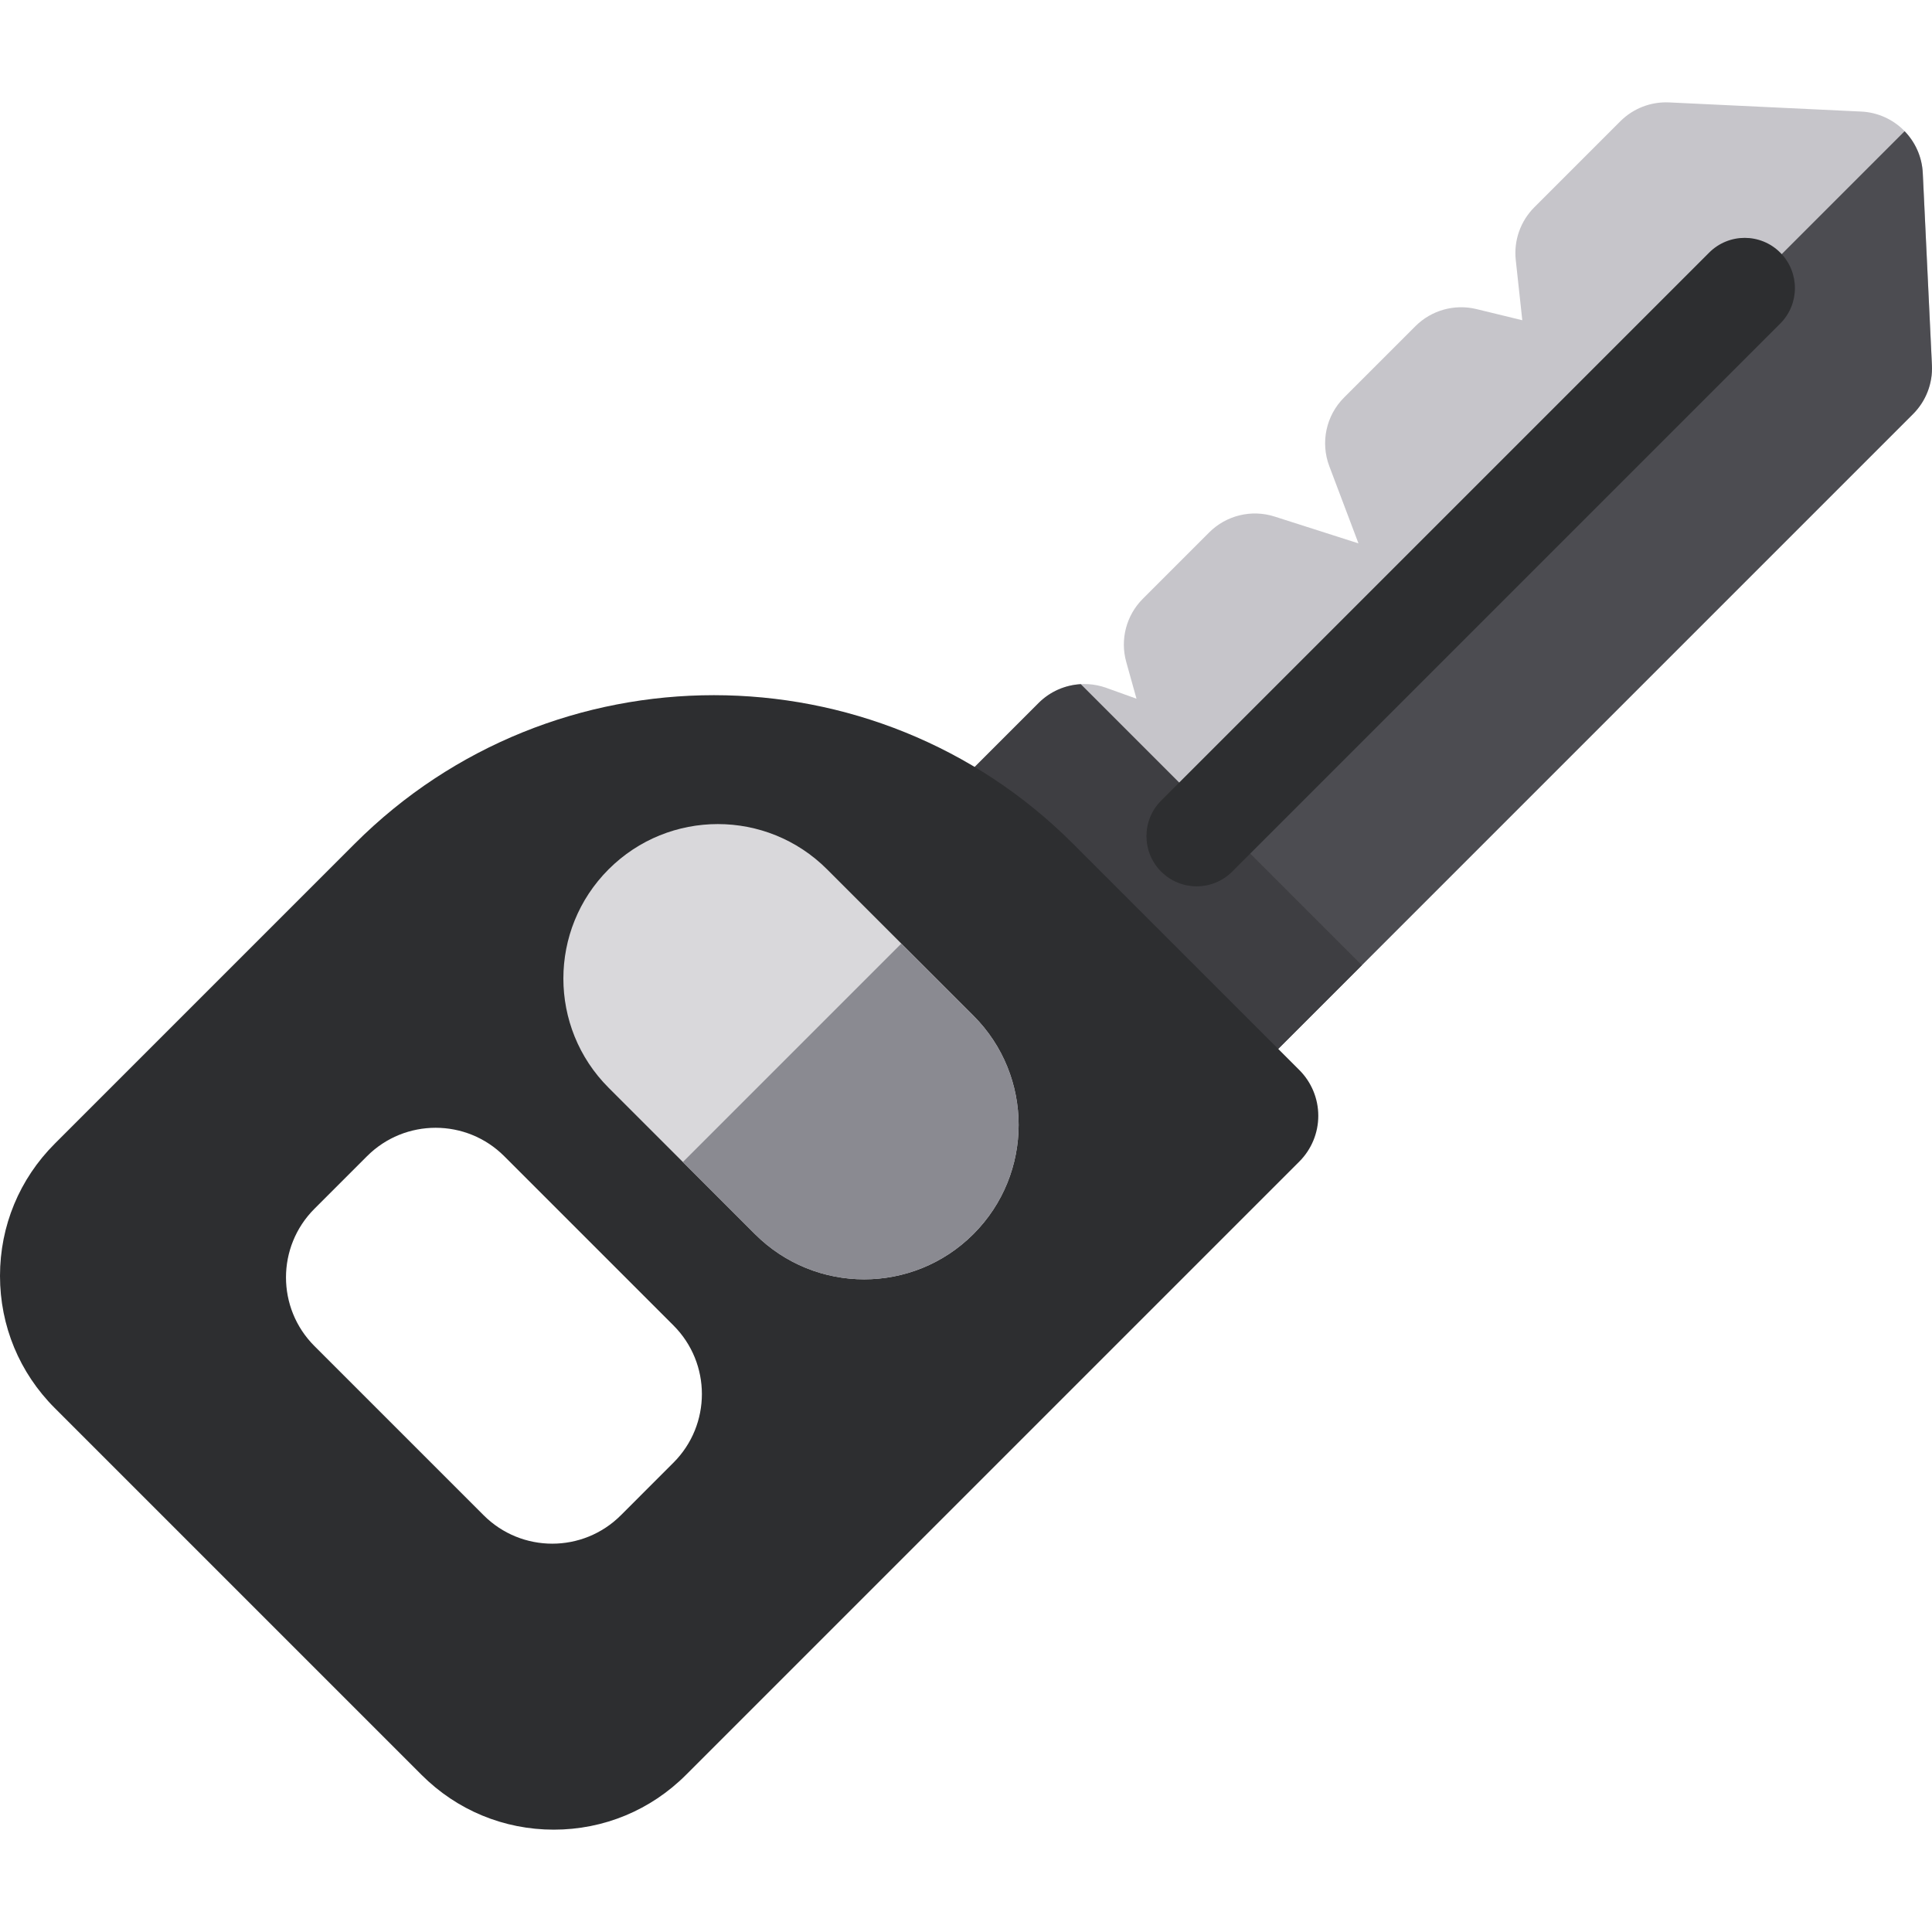
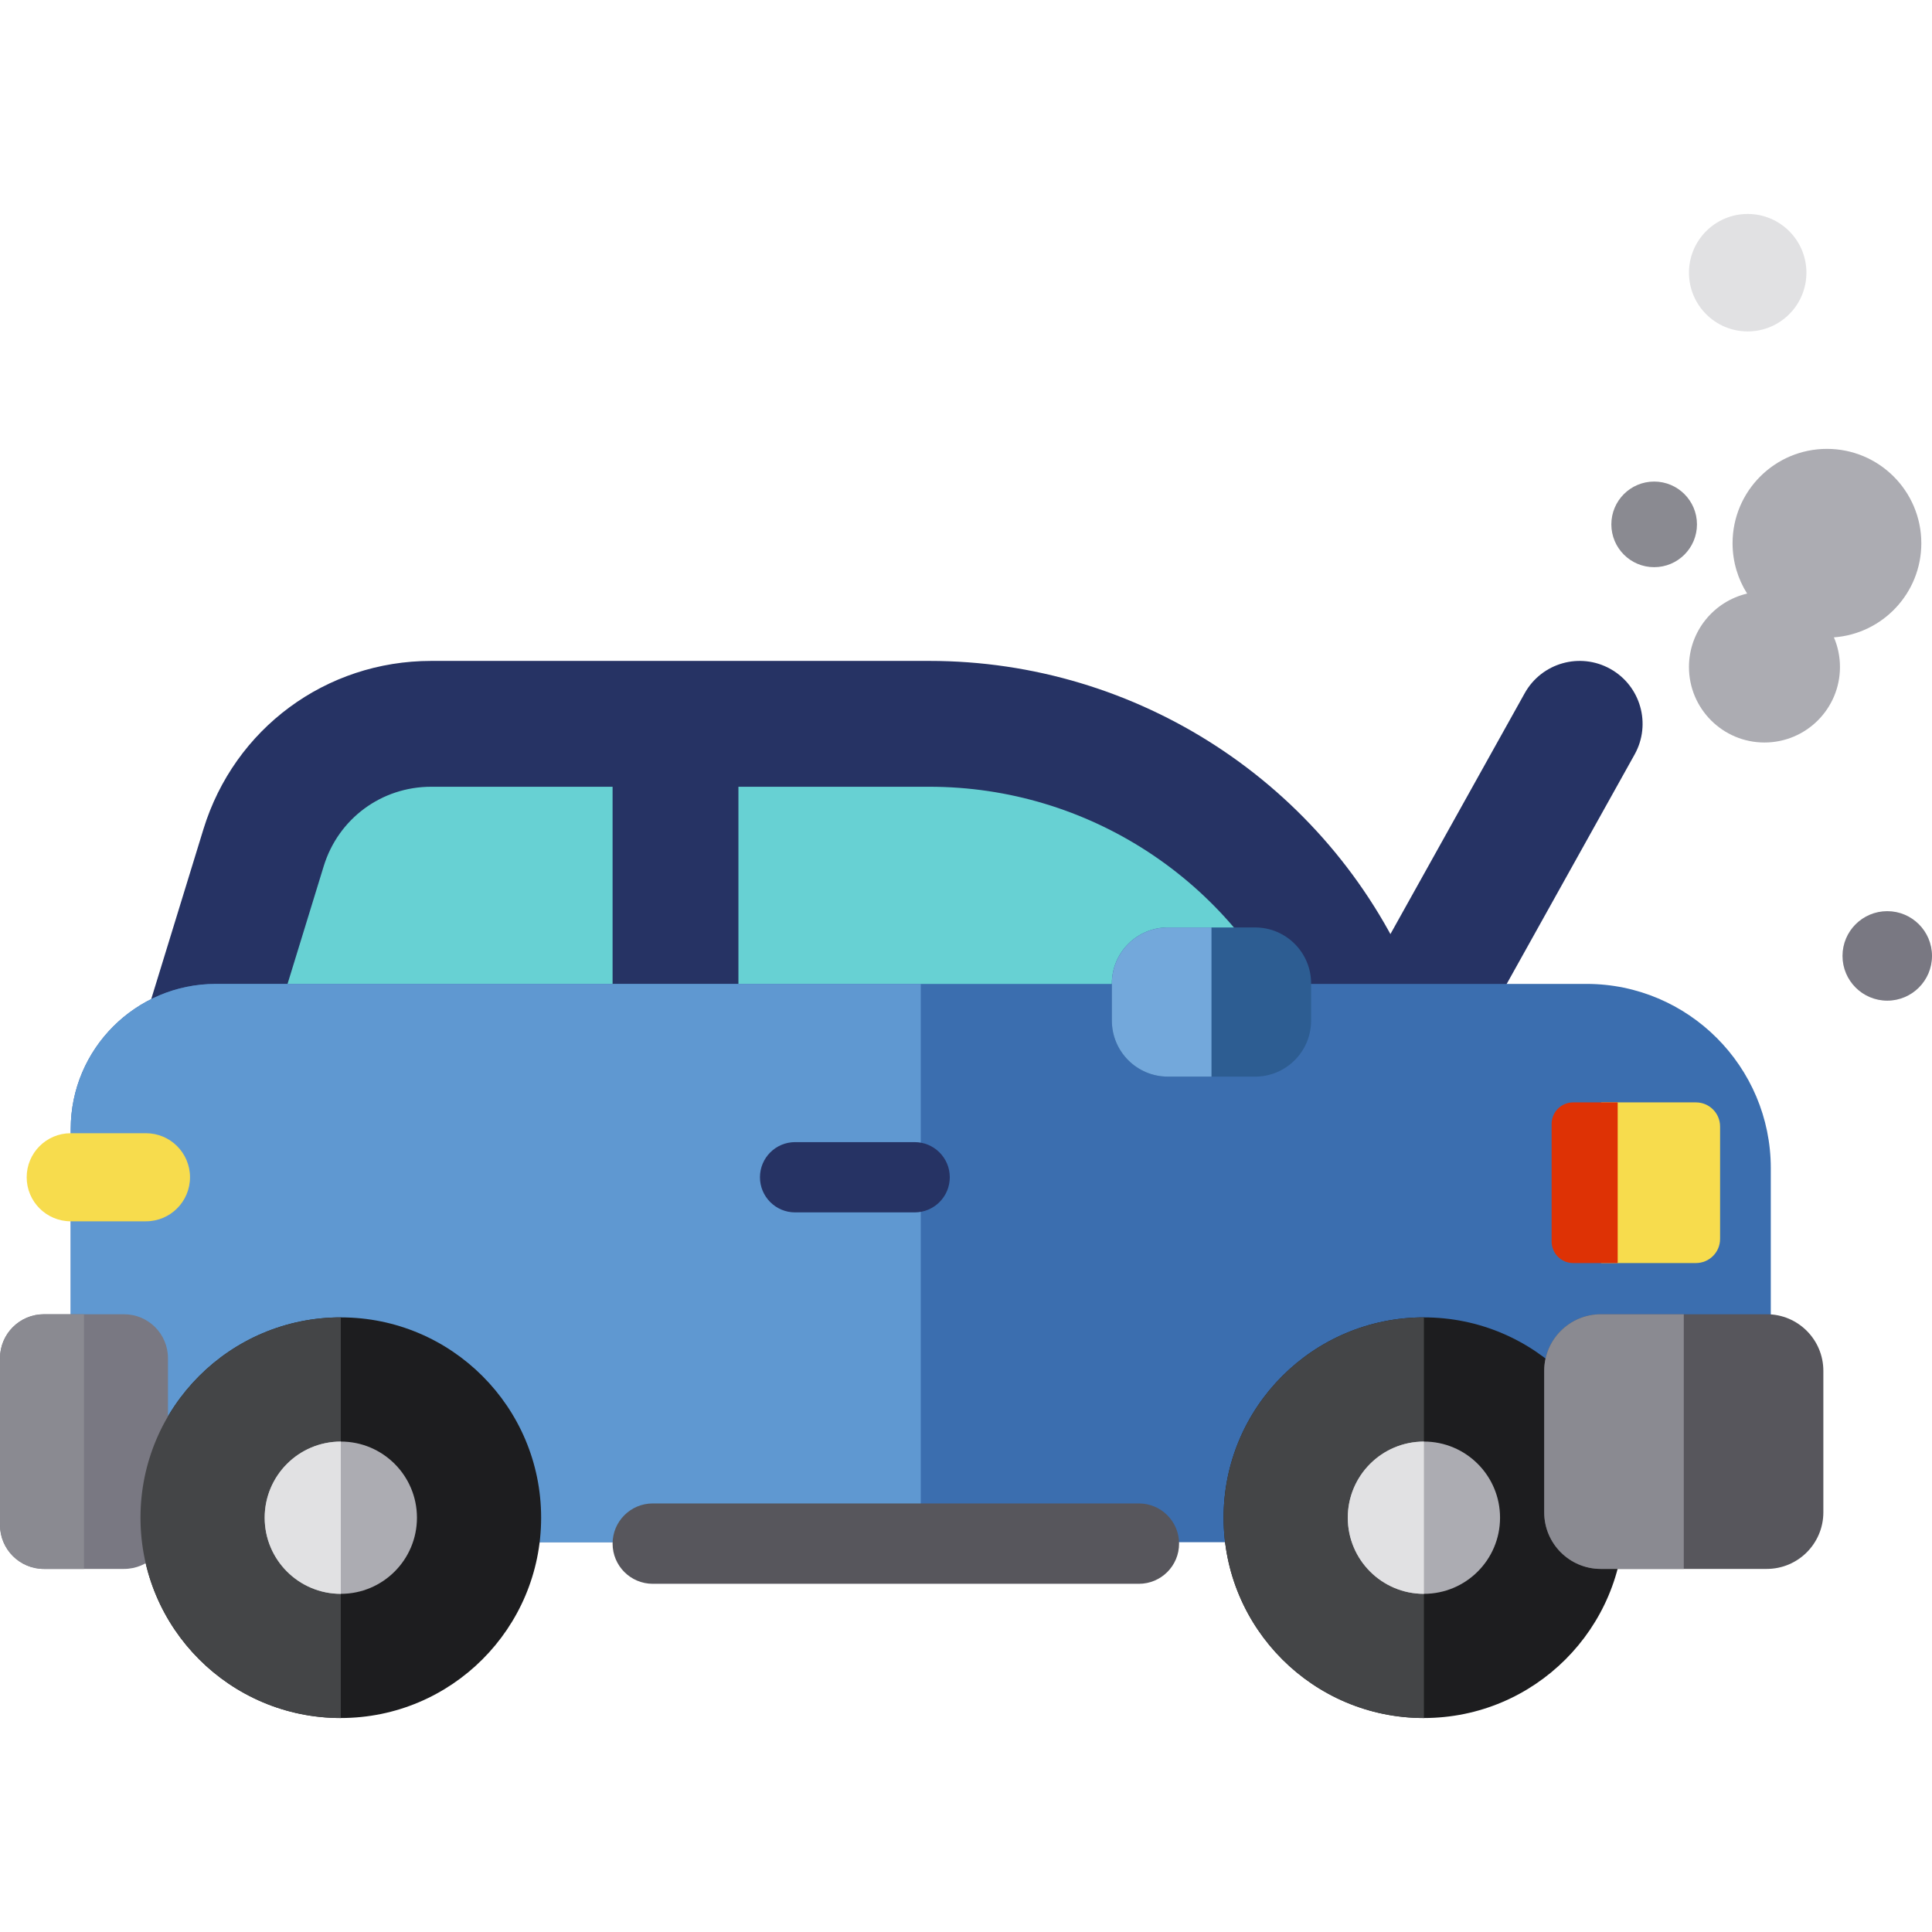
- <svg xmlns="http://www.w3.org/2000/svg" height="800px" width="800px" version="1.1" id="Layer_1" viewBox="0 0 512 512" xml:space="preserve">
-   <path style="fill:#C6C5CA;" d="M509.557,45.874c-0.421-8.828-7.482-15.888-16.309-16.309l-50.911-2.424  c-4.833-0.227-9.522,1.586-12.937,5.001L406.613,54.93c-3.671,3.671-5.481,8.808-4.922,13.969l1.732,15.967l-12.151-2.957  c-5.814-1.413-11.943,0.304-16.174,4.536l-18.909,18.909c-4.765,4.765-6.296,11.879-3.914,18.182l7.733,20.464l-22.22-7.106  c-6.114-1.957-12.808-0.333-17.344,4.207l-17.589,17.589c-4.376,4.376-6.054,10.769-4.391,16.73l2.72,9.745l-8.022-2.88  c-6.25-2.242-13.224-0.679-17.916,4.013l-26.213,26.212c-3.215,3.215-5.022,7.575-5.022,12.121s1.806,8.906,5.022,12.121  l53.335,53.335c3.348,3.348,7.735,5.022,12.121,5.022c4.386,0,8.775-1.673,12.121-5.022l180.37-180.366  c3.415-3.415,5.231-8.113,5.002-12.937L509.557,45.874z" />
-   <path style="fill:#4C4C51;" d="M506.978,109.722c3.415-3.415,5.231-8.113,5.002-12.937l-2.424-50.911  c-0.206-4.314-2.005-8.199-4.814-11.101L297.185,242.33l38.592,38.592L506.978,109.722z" />
-   <path style="fill:#3E3E42;" d="M286.425,181.312c-4.139,0.229-8.141,1.945-11.181,4.986l-26.213,26.212  c-3.215,3.215-5.022,7.575-5.022,12.121s1.806,8.906,5.022,12.121l53.335,53.335c3.348,3.348,7.735,5.022,12.121,5.022  c4.386,0,8.775-1.673,12.121-5.022l34.296-34.296L286.425,181.312z" />
+ <svg xmlns="http://www.w3.org/2000/svg" version="1.1" id="Layer_1" viewBox="0 0 511.996 511.996" xml:space="preserve">
+   <circle style="fill:#797882;" cx="500.137" cy="253.325" r="11.859" />
+   <path style="fill:#ACACB2;" d="M509.166,143.967c0-13.814-11.198-25.011-25.011-25.011s-25.011,11.197-25.011,25.011  c0,4.904,1.417,9.474,3.856,13.335c-8.831,2.08-15.411,9.991-15.411,19.458c0,11.051,8.958,20.009,20.009,20.009  c11.051,0,20.009-8.958,20.009-20.009c0-2.789-0.574-5.444-1.605-7.856C498.952,167.957,509.166,157.159,509.166,143.967z" />
+   <circle style="fill:#8A8A91;" cx="438.365" cy="138.962" r="11.344" />
+   <circle style="fill:#E1E1E3;" cx="463.153" cy="72.265" r="15.563" />
+   <path style="fill:#263364;" d="M373.535,289.353c-2.748,0-5.534-0.68-8.104-2.113c-8.044-4.483-10.929-14.64-6.445-22.682  l45.074-80.853c4.483-8.044,14.639-10.928,22.682-6.445s10.929,14.64,6.445,22.682l-45.074,80.853  C385.064,286.268,379.385,289.353,373.535,289.353z" />
+   <path style="fill:#67D1D3;" d="M352.429,273.704H53.893v-18.82c0-29.026,23.531-52.558,52.558-52.558h174.601  C320.472,202.326,352.429,234.284,352.429,273.704L352.429,273.704z" />
  <g>
-     <path style="fill:#2D2E30;" d="M307.722,230.989L307.722,230.989c-5.198-5.198-5.198-13.624,0-18.821L452.954,66.936   c5.198-5.198,13.624-5.198,18.821,0l0,0c5.198,5.198,5.198,13.624,0,18.821L326.543,230.989   C321.347,236.187,312.92,236.187,307.722,230.989z" />
-     <path style="fill:#2D2E30;" d="M344.339,283.574l-59.989-59.989c-52.474-52.475-137.859-52.474-190.333,0l-79.506,79.506   C5.153,312.448,0,324.889,0,338.122c0,13.233,5.153,25.674,14.51,35.029l97.217,97.218c9.358,9.357,21.797,14.509,35.029,14.509   c13.233,0,25.674-5.153,35.029-14.51l162.553-162.55c3.215-3.215,5.022-7.575,5.022-12.121   C349.361,291.15,347.555,286.789,344.339,283.574z M178.477,387.618l-13.942,13.942c-10.041,10.041-26.323,10.041-36.364,0   l-44.849-44.849c-10.041-10.041-10.041-26.323,0-36.364l13.942-13.942c10.041-10.041,26.323-10.041,36.364,0l44.849,44.849   C188.518,361.295,188.518,377.575,178.477,387.618z" />
+     <path style="fill:#263364;" d="M373.811,316.413H46.773c-5.29,0-10.267-2.511-13.41-6.765c-3.145-4.255-4.082-9.75-2.528-14.807   l23.076-75.097c8.198-26.674,32.454-44.597,60.359-44.597h132.048c55.169,0,105.192,32.623,127.436,83.11l0,0l15.315,34.76   c2.272,5.157,1.786,11.112-1.292,15.832C384.7,313.568,379.446,316.413,373.811,316.413z M69.34,283.065h278.903l-5.006-11.363   c-16.918-38.396-54.96-63.206-96.919-63.206H114.269c-13.168,0-24.614,8.457-28.482,21.045L69.34,283.065z" />
+     <rect x="162.34" y="191.819" style="fill:#263364;" width="33.348" height="107.915" />
  </g>
-   <path style="fill:#D9D8DB;" d="M200.07,327.048l-38.781-38.781c-15.986-15.986-15.986-41.904,0-57.89l0,0  c15.985-15.985,41.904-15.985,57.89,0l38.781,38.781c15.986,15.986,15.986,41.904,0,57.89l0,0  C241.973,343.034,216.055,343.034,200.07,327.048z" />
-   <path style="fill:#8A8A91;" d="M257.959,327.048c15.985-15.986,15.985-41.904,0-57.89l-19.101-19.101l-57.89,57.89l19.101,19.101  C216.055,343.034,241.973,343.034,257.959,327.048L257.959,327.048z" />
+   <path style="fill:#3B6EAF;" d="M420.449,260.744H57.187c-21.198,0-38.444,17.247-38.444,38.444v92.831  c0,9.209,7.466,16.674,16.674,16.674h417.184c9.209,0,16.674-7.466,16.674-16.674V309.57  C469.275,282.647,447.372,260.744,420.449,260.744z" />
+   <path style="fill:#5F98D1;" d="M244.009,260.744H57.187c-21.198,0-38.444,17.247-38.444,38.444v92.831  c0,9.209,7.466,16.674,16.674,16.674h208.592V260.744z" />
+   <circle style="fill:#1D1D1F;" cx="90.319" cy="402.203" r="53.086" />
+   <path style="fill:#263364;" d="M242.391,321.293h-31.685c-5.141,0-9.31-4.169-9.31-9.31s4.169-9.31,9.31-9.31h31.685  c5.141,0,9.31,4.169,9.31,9.31C251.7,317.126,247.532,321.293,242.391,321.293z" />
+   <path style="fill:#F7DC4D;" d="M38.681,323.657H18.742c-6.446,0-11.672-5.226-11.672-11.672c0-6.446,5.226-11.672,11.672-11.672  h19.939c6.446,0,11.672,5.226,11.672,11.672C50.353,318.431,45.127,323.657,38.681,323.657z" />
+   <path style="fill:#797882;" d="M32.872,415.776H11.641C5.212,415.776,0,410.565,0,404.135V359.93c0-6.43,5.212-11.641,11.641-11.641  h21.231c6.43,0,11.641,5.212,11.641,11.641v44.206C44.512,410.565,39.301,415.776,32.872,415.776z" />
+   <path style="fill:#F7DC4D;" d="M449.444,334.718h-25.107v-42.574h25.107c3.53,0,6.392,2.861,6.392,6.392v29.79  C455.836,331.857,452.974,334.718,449.444,334.718z" />
+   <path style="fill:#DE3205;" d="M416.897,334.718h11.804v-42.574h-11.804c-3.149,0-5.703,2.553-5.703,5.703v31.168  C411.194,332.165,413.747,334.718,416.897,334.718z" />
+   <path style="fill:#2D5D92;" d="M332.61,285.314h-23.114c-8.198,0-14.844-6.646-14.844-14.844v-9.844  c0-8.198,6.646-14.844,14.844-14.844h23.114c8.198,0,14.844,6.646,14.844,14.844v9.844  C347.455,278.667,340.808,285.314,332.61,285.314z" />
+   <path style="fill:#57565C;" d="M301.818,419.72H172.991c-5.88,0-10.648-4.768-10.648-10.648l0,0c0-5.88,4.768-10.648,10.648-10.648  h128.827c5.88,0,10.648,4.768,10.648,10.648l0,0C312.467,414.952,307.699,419.72,301.818,419.72z" />
+   <path style="fill:#8A8A91;" d="M22.257,348.289H11.642C5.212,348.289,0,353.5,0,359.93v44.206c0,6.43,5.212,11.641,11.641,11.641  h10.615v-67.487H22.257z" />
+   <path style="fill:#444547;" d="M37.231,402.207c0,29.319,23.767,53.086,53.086,53.086V349.12  C60.999,349.12,37.231,372.888,37.231,402.207z" />
+   <circle style="fill:#ACACB2;" cx="90.319" cy="402.203" r="20.176" />
+   <path style="fill:#E1E1E3;" d="M70.143,402.207c0,11.142,9.032,20.174,20.174,20.174v-40.348  C79.176,382.032,70.143,391.065,70.143,402.207z" />
+   <circle style="fill:#1D1D1F;" cx="377.348" cy="402.203" r="53.086" />
+   <path style="fill:#444547;" d="M324.262,402.207c0,29.319,23.767,53.086,53.086,53.086V349.12  C348.029,349.12,324.262,372.888,324.262,402.207z" />
+   <circle style="fill:#ACACB2;" cx="377.348" cy="402.203" r="20.176" />
+   <path style="fill:#E1E1E3;" d="M357.175,402.207c0,11.142,9.032,20.174,20.174,20.174v-40.348  C366.206,382.032,357.175,391.065,357.175,402.207z" />
+   <path style="fill:#57565C;" d="M468.197,415.776h-43.961c-8.288,0-15.007-6.719-15.007-15.007v-37.474  c0-8.288,6.719-15.007,15.007-15.007h43.961c8.288,0,15.007,6.719,15.007,15.007v37.474  C483.204,409.057,476.485,415.776,468.197,415.776z" />
+   <path style="fill:#8A8A91;" d="M446.216,348.289h-21.98c-8.288,0-15.007,6.719-15.007,15.007v37.474  c0,8.288,6.719,15.007,15.007,15.007h21.981v-67.487H446.216z" />
+   <path style="fill:#73A8DB;" d="M321.054,245.78h-11.556c-8.198,0-14.844,6.646-14.844,14.844v9.844  c0,8.198,6.646,14.844,14.844,14.844h11.556V245.78z" />
</svg>
